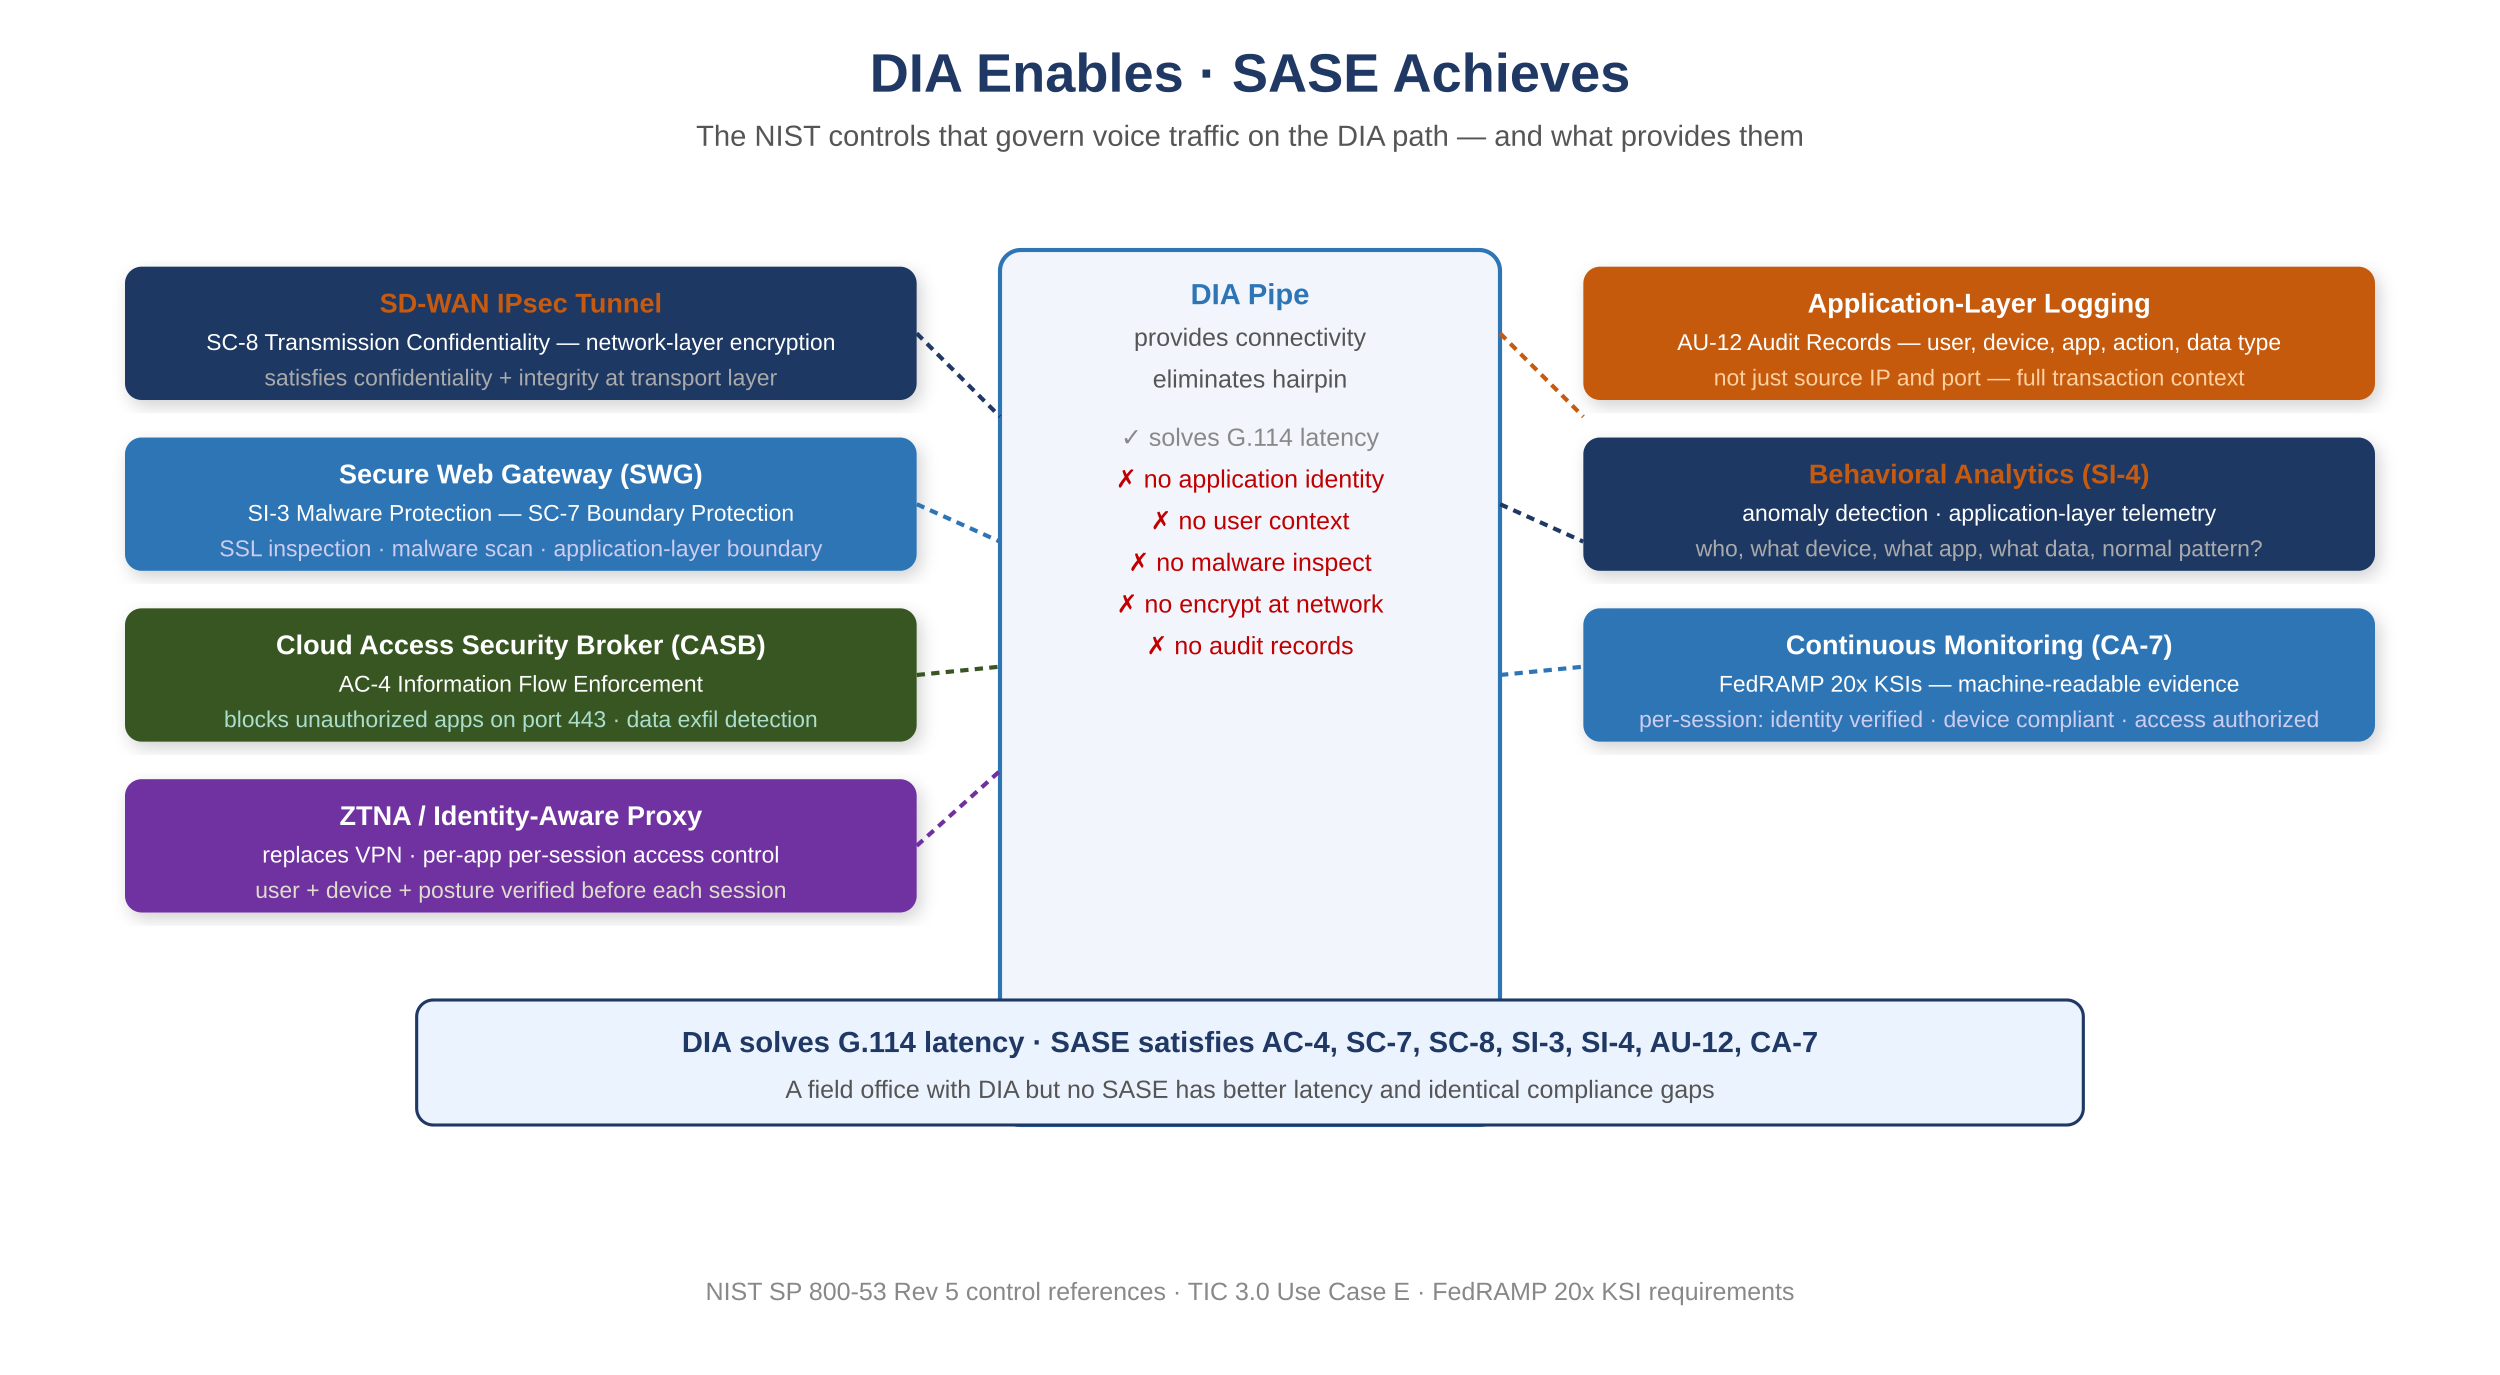
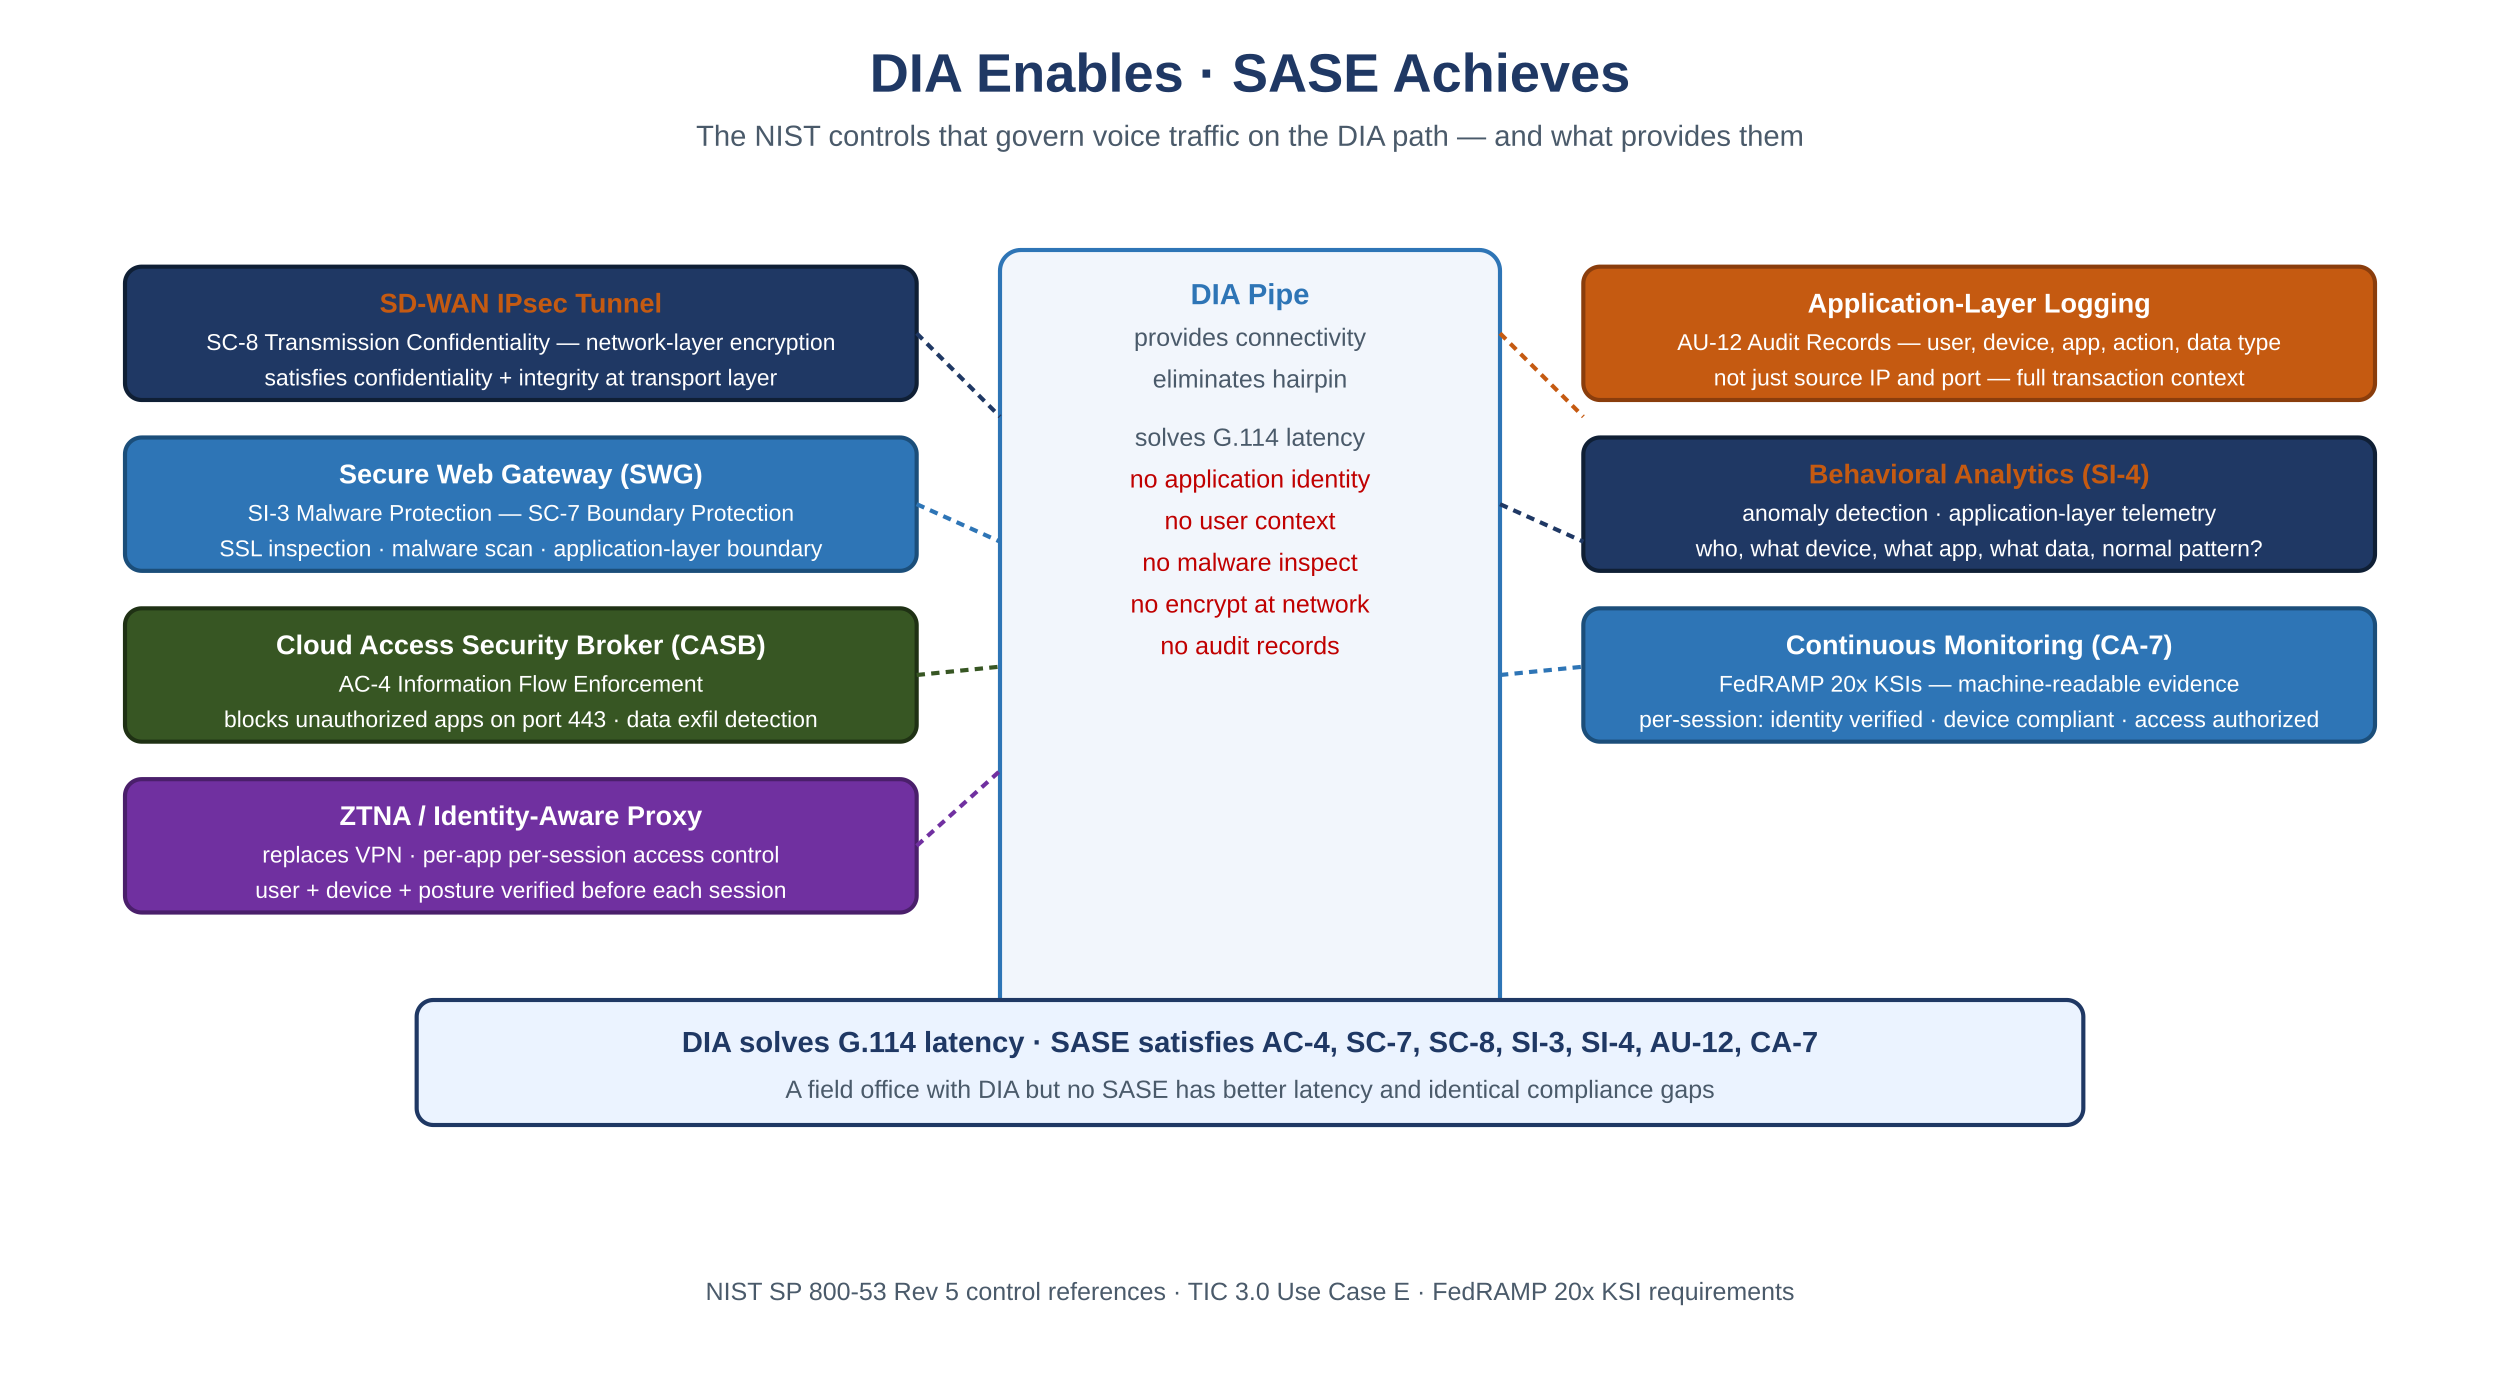
<svg xmlns="http://www.w3.org/2000/svg" viewBox="0 0 1200 660" font-family="Arial,sans-serif">
  <rect width="1200" height="660" fill="#FFFFFF" />
  <defs>
-     <filter id="sh">
-       <feDropShadow dx="2" dy="3" stdDeviation="4" flood-opacity="0.18" />
-     </filter>
  </defs>
  <text x="600" y="44" text-anchor="middle" font-size="26" font-weight="bold" fill="#1F3864">DIA Enables · SASE Achieves</text>
-   <text x="600" y="70" text-anchor="middle" font-size="14" fill="#555">The NIST controls that govern voice traffic on the DIA path — and what provides them</text>
+   <text x="600" y="70" text-anchor="middle" font-size="14" fill="#4A5A6A">The NIST controls that govern voice traffic on the DIA path — and what provides them</text>
  <rect x="480" y="120" width="240" height="420" rx="10" fill="#F2F6FC" stroke="#2E75B6" stroke-width="2" />
  <text x="600" y="146" text-anchor="middle" font-size="14" font-weight="bold" fill="#2E75B6">DIA Pipe</text>
-   <text x="600" y="166" text-anchor="middle" font-size="12" fill="#555">provides connectivity</text>
-   <text x="600" y="186" text-anchor="middle" font-size="12" fill="#555">eliminates hairpin</text>
-   <text x="600" y="214" text-anchor="middle" font-size="12" fill="#888">✓ solves G.114 latency</text>
-   <text x="600" y="234" text-anchor="middle" font-size="12" fill="#C00000">✗ no application identity</text>
-   <text x="600" y="254" text-anchor="middle" font-size="12" fill="#C00000">✗ no user context</text>
-   <text x="600" y="274" text-anchor="middle" font-size="12" fill="#C00000">✗ no malware inspect</text>
-   <text x="600" y="294" text-anchor="middle" font-size="12" fill="#C00000">✗ no encrypt at network</text>
-   <text x="600" y="314" text-anchor="middle" font-size="12" fill="#C00000">✗ no audit records</text>
-   <rect x="60" y="128" width="380" height="64" rx="8" fill="#1F3864" filter="url(#sh)" />
+   <text x="600" y="166" text-anchor="middle" font-size="12" fill="#4A5A6A">provides connectivity</text>
+   <text x="600" y="186" text-anchor="middle" font-size="12" fill="#4A5A6A">eliminates hairpin</text>
+   <text x="600" y="214" text-anchor="middle" font-size="12" fill="#4A5A6A">solves G.114 latency</text>
+   <text x="600" y="234" text-anchor="middle" font-size="12" fill="#C00000">no application identity</text>
+   <text x="600" y="254" text-anchor="middle" font-size="12" fill="#C00000">no user context</text>
+   <text x="600" y="274" text-anchor="middle" font-size="12" fill="#C00000">no malware inspect</text>
+   <text x="600" y="294" text-anchor="middle" font-size="12" fill="#C00000">no encrypt at network</text>
+   <text x="600" y="314" text-anchor="middle" font-size="12" fill="#C00000">no audit records</text>
+   <rect x="60" y="128" width="380" height="64" rx="8" fill="#1F3864" stroke="#0F1F35" stroke-width="2" />
  <text x="250" y="150" text-anchor="middle" font-size="13" fill="#C55A11" font-weight="bold">SD-WAN IPsec Tunnel</text>
  <text x="250" y="168" text-anchor="middle" font-size="11" fill="white">SC-8 Transmission Confidentiality — network-layer encryption</text>
-   <text x="250" y="185" text-anchor="middle" font-size="11" fill="#aaa">satisfies confidentiality + integrity at transport layer</text>
+   <text x="250" y="185" text-anchor="middle" font-size="11" fill="#FFFFFF">satisfies confidentiality + integrity at transport layer</text>
  <line x1="440" y1="160" x2="480" y2="200" stroke="#1F3864" stroke-width="2" stroke-dasharray="4,3" />
-   <rect x="60" y="210" width="380" height="64" rx="8" fill="#2E75B6" filter="url(#sh)" />
+   <rect x="60" y="210" width="380" height="64" rx="8" fill="#2E75B6" stroke="#1B4E7A" stroke-width="2" />
  <text x="250" y="232" text-anchor="middle" font-size="13" fill="white" font-weight="bold">Secure Web Gateway (SWG)</text>
  <text x="250" y="250" text-anchor="middle" font-size="11" fill="white">SI-3 Malware Protection — SC-7 Boundary Protection</text>
-   <text x="250" y="267" text-anchor="middle" font-size="11" fill="#cce">SSL inspection · malware scan · application-layer boundary</text>
+   <text x="250" y="267" text-anchor="middle" font-size="11" fill="#FFFFFF">SSL inspection · malware scan · application-layer boundary</text>
  <line x1="440" y1="242" x2="480" y2="260" stroke="#2E75B6" stroke-width="2" stroke-dasharray="4,3" />
-   <rect x="60" y="292" width="380" height="64" rx="8" fill="#375623" filter="url(#sh)" />
+   <rect x="60" y="292" width="380" height="64" rx="8" fill="#375623" stroke="#1F3114" stroke-width="2" />
  <text x="250" y="314" text-anchor="middle" font-size="13" fill="white" font-weight="bold">Cloud Access Security Broker (CASB)</text>
  <text x="250" y="332" text-anchor="middle" font-size="11" fill="white">AC-4 Information Flow Enforcement</text>
-   <text x="250" y="349" text-anchor="middle" font-size="11" fill="#adc">blocks unauthorized apps on port 443 · data exfil detection</text>
+   <text x="250" y="349" text-anchor="middle" font-size="11" fill="#FFFFFF">blocks unauthorized apps on port 443 · data exfil detection</text>
  <line x1="440" y1="324" x2="480" y2="320" stroke="#375623" stroke-width="2" stroke-dasharray="4,3" />
-   <rect x="60" y="374" width="380" height="64" rx="8" fill="#7030A0" filter="url(#sh)" />
+   <rect x="60" y="374" width="380" height="64" rx="8" fill="#7030A0" stroke="#4A1F6B" stroke-width="2" />
  <text x="250" y="396" text-anchor="middle" font-size="13" fill="white" font-weight="bold">ZTNA / Identity-Aware Proxy</text>
  <text x="250" y="414" text-anchor="middle" font-size="11" fill="white">replaces VPN · per-app per-session access control</text>
-   <text x="250" y="431" text-anchor="middle" font-size="11" fill="#ddc">user + device + posture verified before each session</text>
+   <text x="250" y="431" text-anchor="middle" font-size="11" fill="#FFFFFF">user + device + posture verified before each session</text>
  <line x1="440" y1="406" x2="480" y2="370" stroke="#7030A0" stroke-width="2" stroke-dasharray="4,3" />
-   <rect x="760" y="128" width="380" height="64" rx="8" fill="#C55A11" filter="url(#sh)" />
+   <rect x="760" y="128" width="380" height="64" rx="8" fill="#C55A11" stroke="#8A3D0C" stroke-width="2" />
  <text x="950" y="150" text-anchor="middle" font-size="13" fill="white" font-weight="bold">Application-Layer Logging</text>
  <text x="950" y="168" text-anchor="middle" font-size="11" fill="white">AU-12 Audit Records — user, device, app, action, data type</text>
-   <text x="950" y="185" text-anchor="middle" font-size="11" fill="#FFD0A0">not just source IP and port — full transaction context</text>
+   <text x="950" y="185" text-anchor="middle" font-size="11" fill="#FFFFFF">not just source IP and port — full transaction context</text>
  <line x1="720" y1="160" x2="760" y2="200" stroke="#C55A11" stroke-width="2" stroke-dasharray="4,3" />
-   <rect x="760" y="210" width="380" height="64" rx="8" fill="#1F3864" filter="url(#sh)" />
+   <rect x="760" y="210" width="380" height="64" rx="8" fill="#1F3864" stroke="#0F1F35" stroke-width="2" />
  <text x="950" y="232" text-anchor="middle" font-size="13" fill="#C55A11" font-weight="bold">Behavioral Analytics (SI-4)</text>
  <text x="950" y="250" text-anchor="middle" font-size="11" fill="white">anomaly detection · application-layer telemetry</text>
-   <text x="950" y="267" text-anchor="middle" font-size="11" fill="#aaa">who, what device, what app, what data, normal pattern?</text>
+   <text x="950" y="267" text-anchor="middle" font-size="11" fill="#FFFFFF">who, what device, what app, what data, normal pattern?</text>
  <line x1="720" y1="242" x2="760" y2="260" stroke="#1F3864" stroke-width="2" stroke-dasharray="4,3" />
-   <rect x="760" y="292" width="380" height="64" rx="8" fill="#2E75B6" filter="url(#sh)" />
+   <rect x="760" y="292" width="380" height="64" rx="8" fill="#2E75B6" stroke="#1B4E7A" stroke-width="2" />
  <text x="950" y="314" text-anchor="middle" font-size="13" fill="white" font-weight="bold">Continuous Monitoring (CA-7)</text>
  <text x="950" y="332" text-anchor="middle" font-size="11" fill="white">FedRAMP 20x KSIs — machine-readable evidence</text>
-   <text x="950" y="349" text-anchor="middle" font-size="11" fill="#cce">per-session: identity verified · device compliant · access authorized</text>
+   <text x="950" y="349" text-anchor="middle" font-size="11" fill="#FFFFFF">per-session: identity verified · device compliant · access authorized</text>
  <line x1="720" y1="324" x2="760" y2="320" stroke="#2E75B6" stroke-width="2" stroke-dasharray="4,3" />
-   <rect x="200" y="480" width="800" height="60" rx="8" fill="#EBF3FF" stroke="#1F3864" stroke-width="1.5" />
+   <rect x="200" y="480" width="800" height="60" rx="8" fill="#EBF3FF" stroke="#1F3864" stroke-width="2" />
  <text x="600" y="505" text-anchor="middle" font-size="14" fill="#1F3864" font-weight="bold">DIA solves G.114 latency · SASE satisfies AC-4, SC-7, SC-8, SI-3, SI-4, AU-12, CA-7</text>
-   <text x="600" y="527" text-anchor="middle" font-size="12" fill="#555">A field office with DIA but no SASE has better latency and identical compliance gaps</text>
-   <text x="600" y="624" text-anchor="middle" font-size="12" fill="#888">NIST SP 800-53 Rev 5 control references · TIC 3.0 Use Case E · FedRAMP 20x KSI requirements</text>
+   <text x="600" y="527" text-anchor="middle" font-size="12" fill="#4A5A6A">A field office with DIA but no SASE has better latency and identical compliance gaps</text>
+   <text x="600" y="624" text-anchor="middle" font-size="12" fill="#4A5A6A">NIST SP 800-53 Rev 5 control references · TIC 3.0 Use Case E · FedRAMP 20x KSI requirements</text>
</svg>
